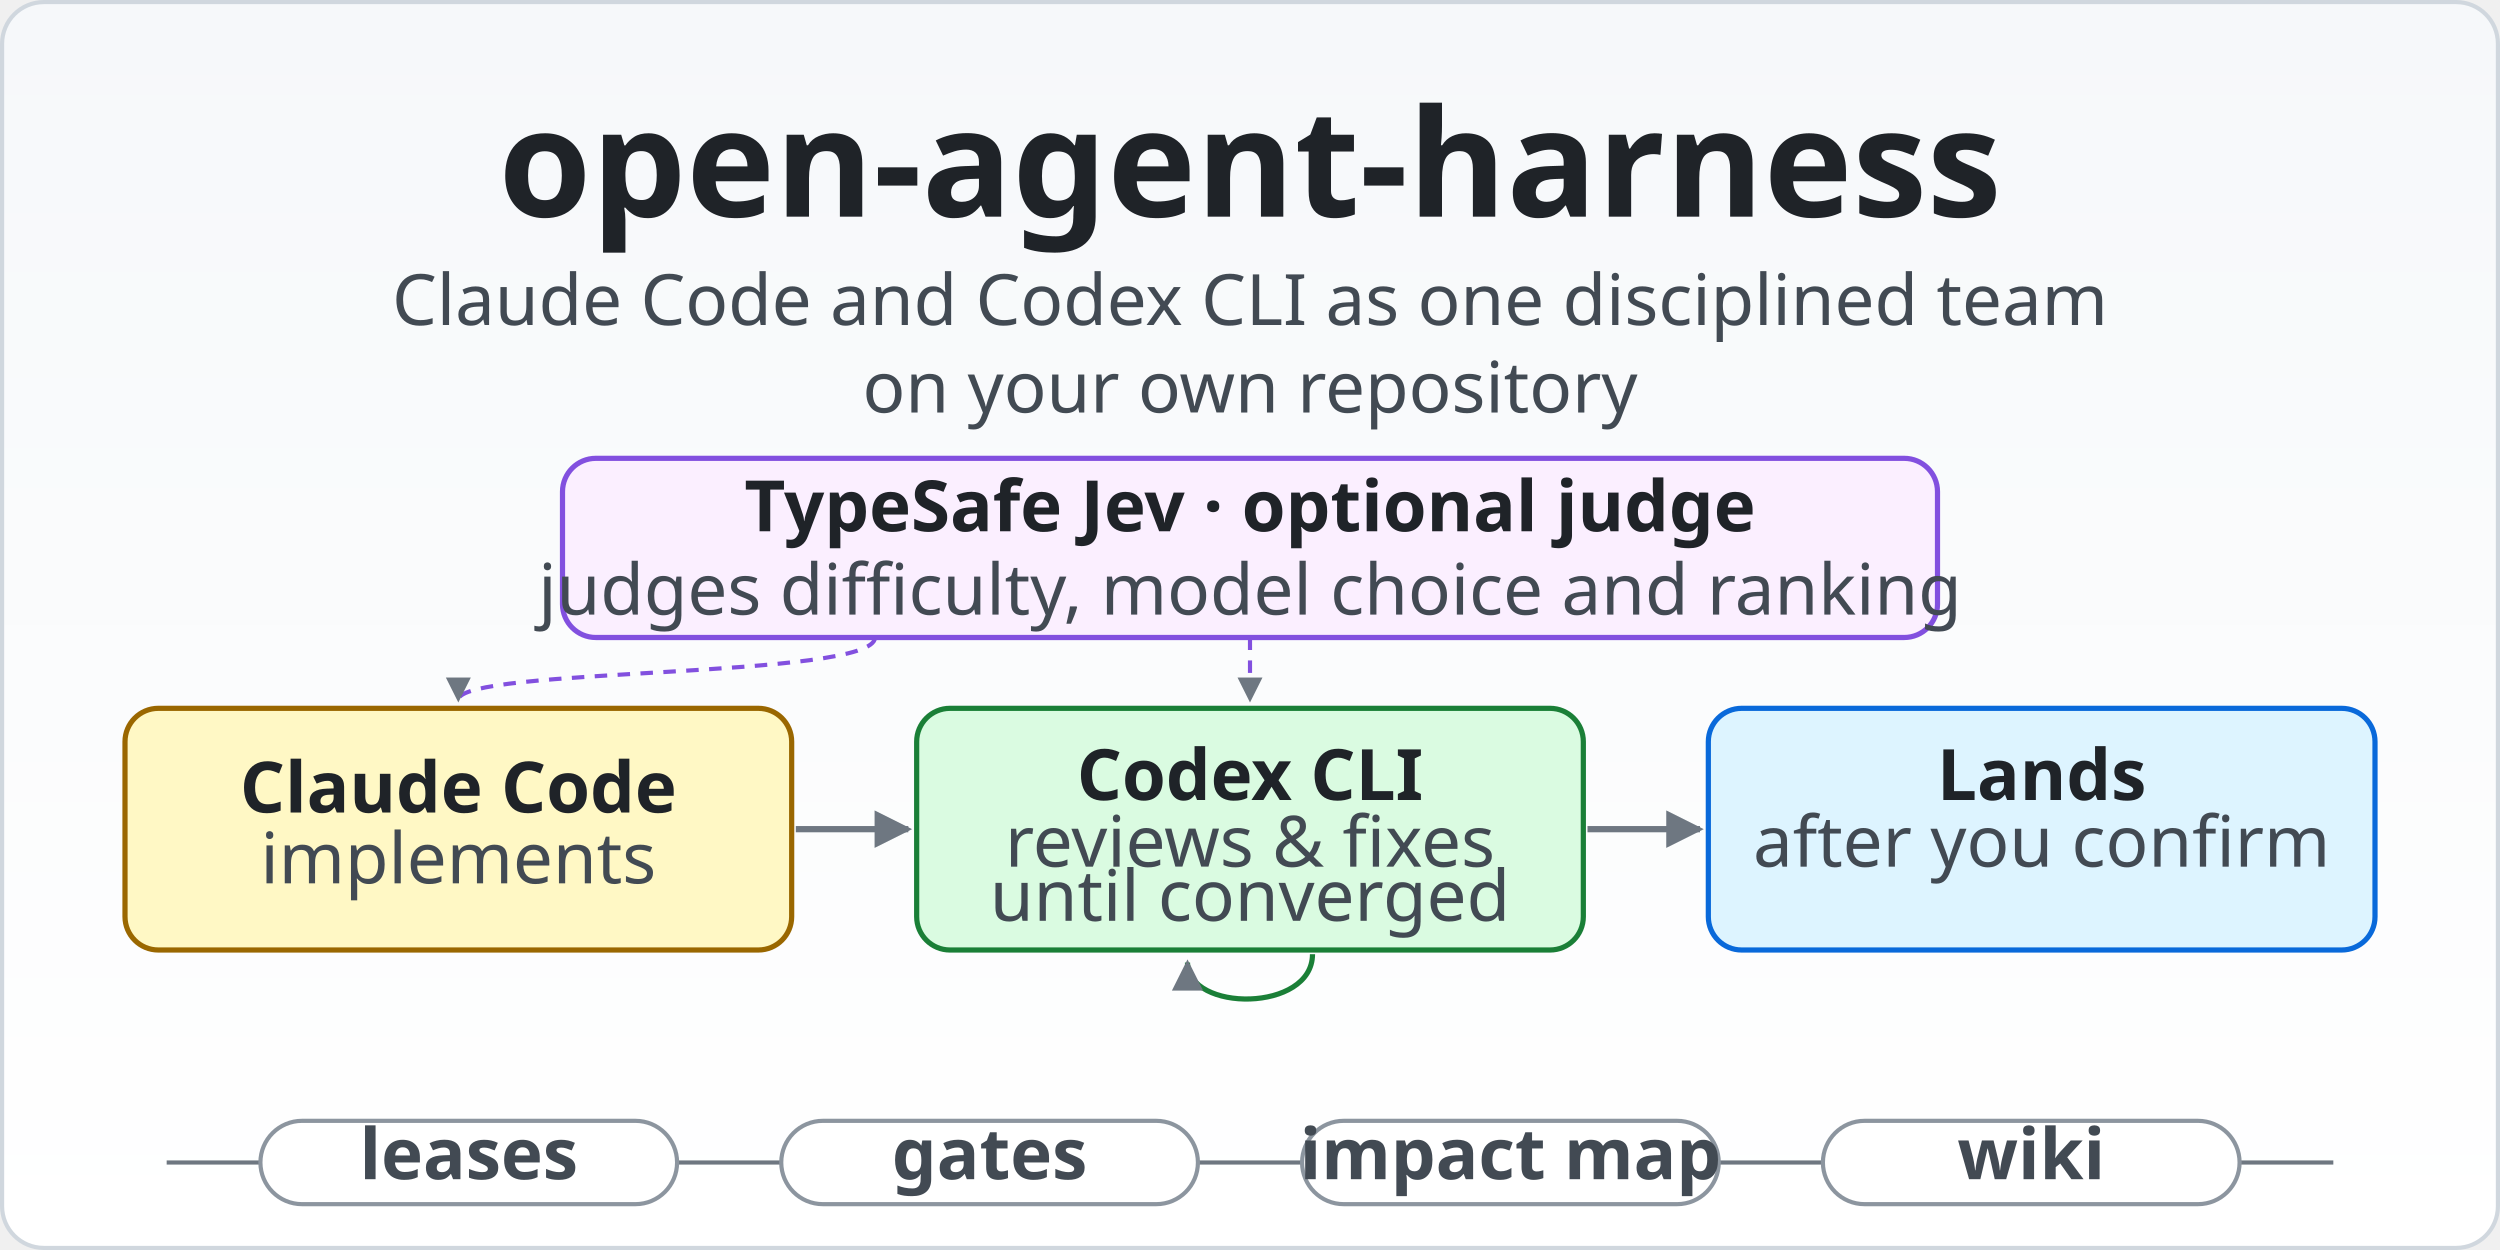
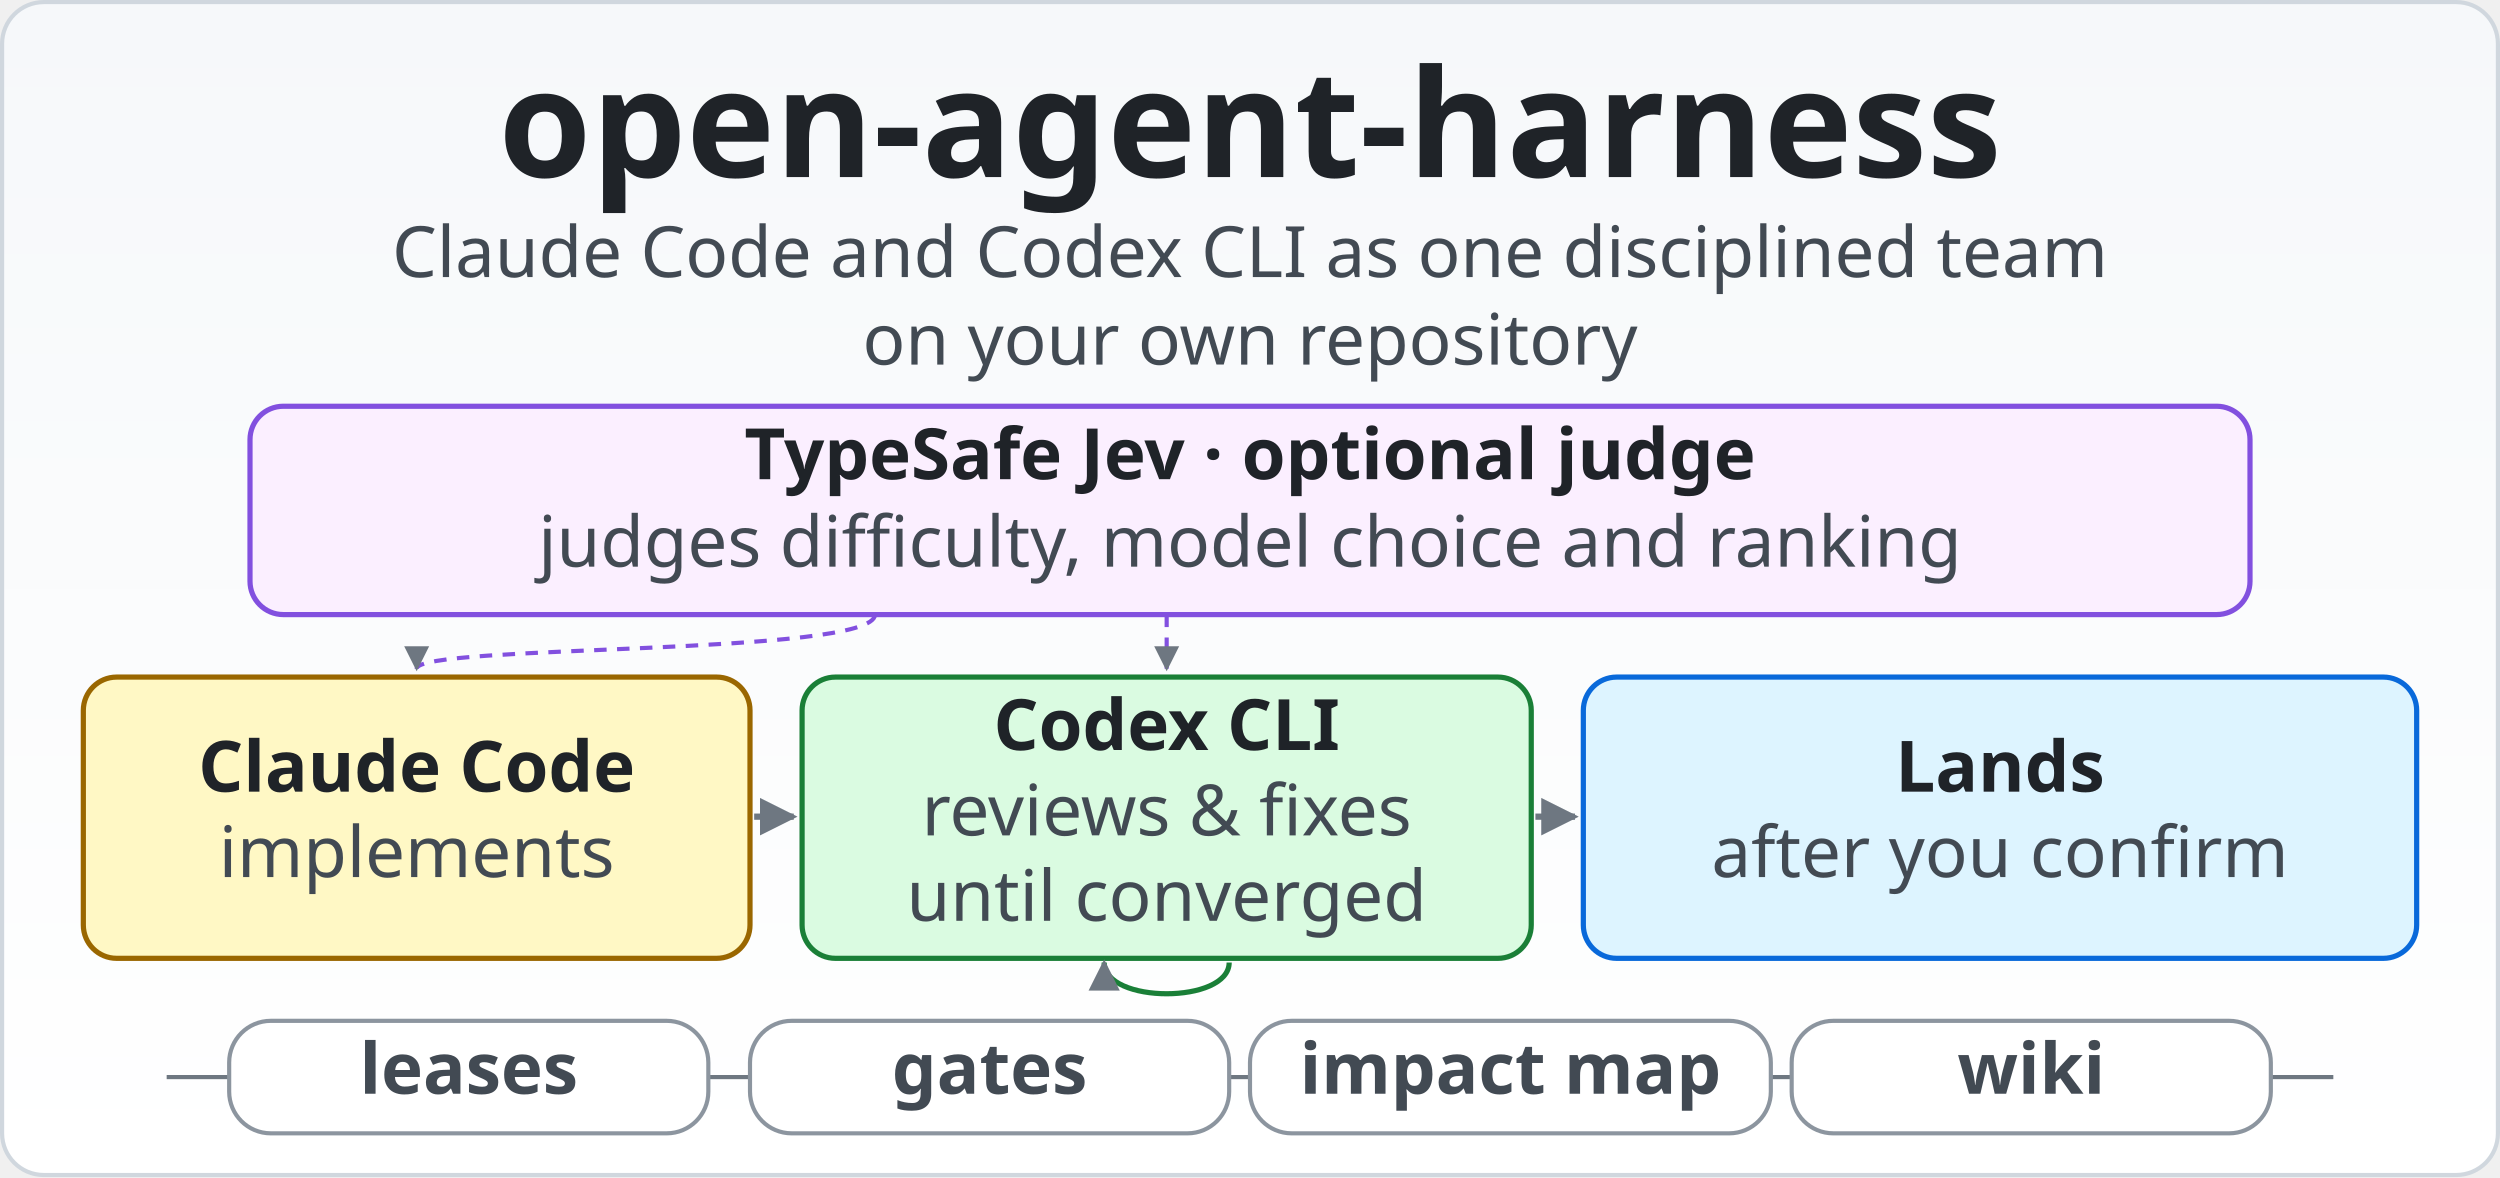
- <svg xmlns="http://www.w3.org/2000/svg" width="1200" height="600" viewBox="0 0 1200 600" role="img" aria-labelledby="title desc" xml:lang="en">
+ <svg xmlns="http://www.w3.org/2000/svg" width="1200" height="565" viewBox="0 0 1200 565" role="img" aria-labelledby="title desc" xml:lang="en">
  <defs>
    <linearGradient id="bg" x1="0" y1="0" x2="0" y2="1">
      <stop offset="0" stop-color="#f6f8fa" />
      <stop offset="1" stop-color="#ffffff" />
    </linearGradient>
    <marker id="arrow" viewBox="0 0 10 10" refX="9" refY="5" markerWidth="6" markerHeight="6" orient="auto-start-reverse">
      <path d="M0,0 L10,5 L0,10 z" fill="#6e7781" />
    </marker>
  </defs>
  <style>
text { font-family: -apple-system, BlinkMacSystemFont, "Segoe UI", "Noto Sans", Helvetica, Arial, sans-serif; text-anchor: middle; }
.title { font-size: 72px; font-weight: 700; fill: #1f2328; }
.pitch { font-size: 34px; fill: #424a53; }
.jev { font-size: 34px; font-weight: 700; fill: #1f2328; }
.jevhint { font-size: 34px; fill: #424a53; }
.name { font-size: 34px; font-weight: 700; fill: #1f2328; }
.hint { font-size: 34px; fill: #424a53; }
.rail { font-size: 34px; font-weight: 600; fill: #424a53; }
</style>
-   <rect x="1" y="1" width="1198" height="598" rx="20" fill="url(#bg)" stroke="#d0d7de" stroke-width="2" />
-   <text class="title" x="600" y="104">open-agent-harness</text>
-   <text class="pitch" x="600" y="156">Claude Code and Codex CLI as one disciplined team</text>
-   <text class="pitch" x="600" y="198">on your own repository</text>
-   <rect x="270" y="220" width="660" height="86" rx="16" fill="#fbefff" stroke="#8250df" stroke-width="2.5" />
-   <text class="jev" x="600" y="255">TypeSafe Jev · optional judge</text>
-   <text class="jevhint" x="600" y="295">judges difficulty, model choice and ranking</text>
-   <path d="M420,306 C420,326 220,320 220,336" fill="none" stroke="#8250df" stroke-width="2" stroke-dasharray="6 5" marker-end="url(#arrow)" />
-   <line x1="600" y1="306" x2="600" y2="336" stroke="#8250df" stroke-width="2" stroke-dasharray="6 5" marker-end="url(#arrow)" />
-   <rect x="60" y="340" width="320" height="116" rx="16" fill="#fff8c5" stroke="#9a6700" stroke-width="2.5" />
-   <text class="name" x="220" y="390">Claude Code</text>
-   <text class="hint" x="220" y="424">implements</text>
-   <rect x="440" y="340" width="320" height="116" rx="16" fill="#dafbe1" stroke="#1a7f37" stroke-width="2.5" />
-   <text class="name" x="600" y="384">Codex CLI</text>
-   <text class="hint" x="600" y="416">reviews &amp; fixes</text>
-   <text class="hint" x="600" y="442">until converged</text>
-   <rect x="820" y="340" width="320" height="116" rx="16" fill="#ddf4ff" stroke="#0969da" stroke-width="2.5" />
-   <text class="name" x="980" y="384">Lands</text>
-   <text class="hint" x="980" y="416">after you confirm</text>
-   <line x1="382" y1="398" x2="436" y2="398" stroke="#6e7781" stroke-width="3" marker-end="url(#arrow)" />
-   <line x1="762" y1="398" x2="816" y2="398" stroke="#6e7781" stroke-width="3" marker-end="url(#arrow)" />
-   <path d="M630,458 C630,486 570,486 570,462" fill="none" stroke="#1a7f37" stroke-width="2.5" marker-end="url(#arrow)" />
-   <line x1="80" y1="558" x2="1120" y2="558" stroke="#6e7781" stroke-width="2" />
-   <rect x="125" y="538" width="200" height="40" rx="20" fill="#ffffff" stroke="#8c959f" stroke-width="2" />
-   <text class="rail" x="225" y="566">leases</text>
-   <rect x="375" y="538" width="200" height="40" rx="20" fill="#ffffff" stroke="#8c959f" stroke-width="2" />
-   <text class="rail" x="475" y="566">gates</text>
-   <rect x="625" y="538" width="200" height="40" rx="20" fill="#ffffff" stroke="#8c959f" stroke-width="2" />
-   <text class="rail" x="725" y="566">impact map</text>
-   <rect x="875" y="538" width="200" height="40" rx="20" fill="#ffffff" stroke="#8c959f" stroke-width="2" />
-   <text class="rail" x="975" y="566">wiki</text>
+   <rect x="1" y="1" width="1198" height="563" rx="20" fill="url(#bg)" stroke="#d0d7de" stroke-width="2" />
+   <text class="title" x="600" y="85">open-agent-harness</text>
+   <text class="pitch" x="600" y="133">Claude Code and Codex CLI as one disciplined team</text>
+   <text class="pitch" x="600" y="175">on your own repository</text>
+   <rect x="120" y="195" width="960" height="100" rx="16" fill="#fbefff" stroke="#8250df" stroke-width="2.5" />
+   <text class="jev" x="600" y="230">TypeSafe Jev · optional judge</text>
+   <text class="jevhint" x="600" y="272">judges difficulty, model choice and ranking</text>
+   <path d="M420,295 C420,315 200,309 200,321" fill="none" stroke="#8250df" stroke-width="2" stroke-dasharray="6 5" marker-end="url(#arrow)" />
+   <line x1="560" y1="295" x2="560" y2="321" stroke="#8250df" stroke-width="2" stroke-dasharray="6 5" marker-end="url(#arrow)" />
+   <rect x="40" y="325" width="320" height="135" rx="16" fill="#fff8c5" stroke="#9a6700" stroke-width="2.5" />
+   <text class="name" x="200" y="380">Claude Code</text>
+   <text class="hint" x="200" y="421">implements</text>
+   <rect x="385" y="325" width="350" height="135" rx="16" fill="#dafbe1" stroke="#1a7f37" stroke-width="2.5" />
+   <text class="name" x="560" y="360">Codex CLI</text>
+   <text class="hint" x="560" y="401">reviews &amp; fixes</text>
+   <text class="hint" x="560" y="442">until converged</text>
+   <rect x="760" y="325" width="400" height="135" rx="16" fill="#ddf4ff" stroke="#0969da" stroke-width="2.5" />
+   <text class="name" x="960" y="380">Lands</text>
+   <text class="hint" x="960" y="421">after you confirm</text>
+   <line x1="362" y1="392" x2="381" y2="392" stroke="#6e7781" stroke-width="3" marker-end="url(#arrow)" />
+   <line x1="737" y1="392" x2="756" y2="392" stroke="#6e7781" stroke-width="3" marker-end="url(#arrow)" />
+   <path d="M590,462 C590,482 530,482 530,462" fill="none" stroke="#1a7f37" stroke-width="2.5" marker-end="url(#arrow)" />
+   <line x1="80" y1="517" x2="1120" y2="517" stroke="#6e7781" stroke-width="2" />
+   <rect x="110" y="490" width="230" height="54" rx="20" fill="#ffffff" stroke="#8c959f" stroke-width="2" />
+   <text class="rail" x="225" y="525">leases</text>
+   <rect x="360" y="490" width="230" height="54" rx="20" fill="#ffffff" stroke="#8c959f" stroke-width="2" />
+   <text class="rail" x="475" y="525">gates</text>
+   <rect x="600" y="490" width="250" height="54" rx="20" fill="#ffffff" stroke="#8c959f" stroke-width="2" />
+   <text class="rail" x="725" y="525">impact map</text>
+   <rect x="860" y="490" width="230" height="54" rx="20" fill="#ffffff" stroke="#8c959f" stroke-width="2" />
+   <text class="rail" x="975" y="525">wiki</text>
</svg>
